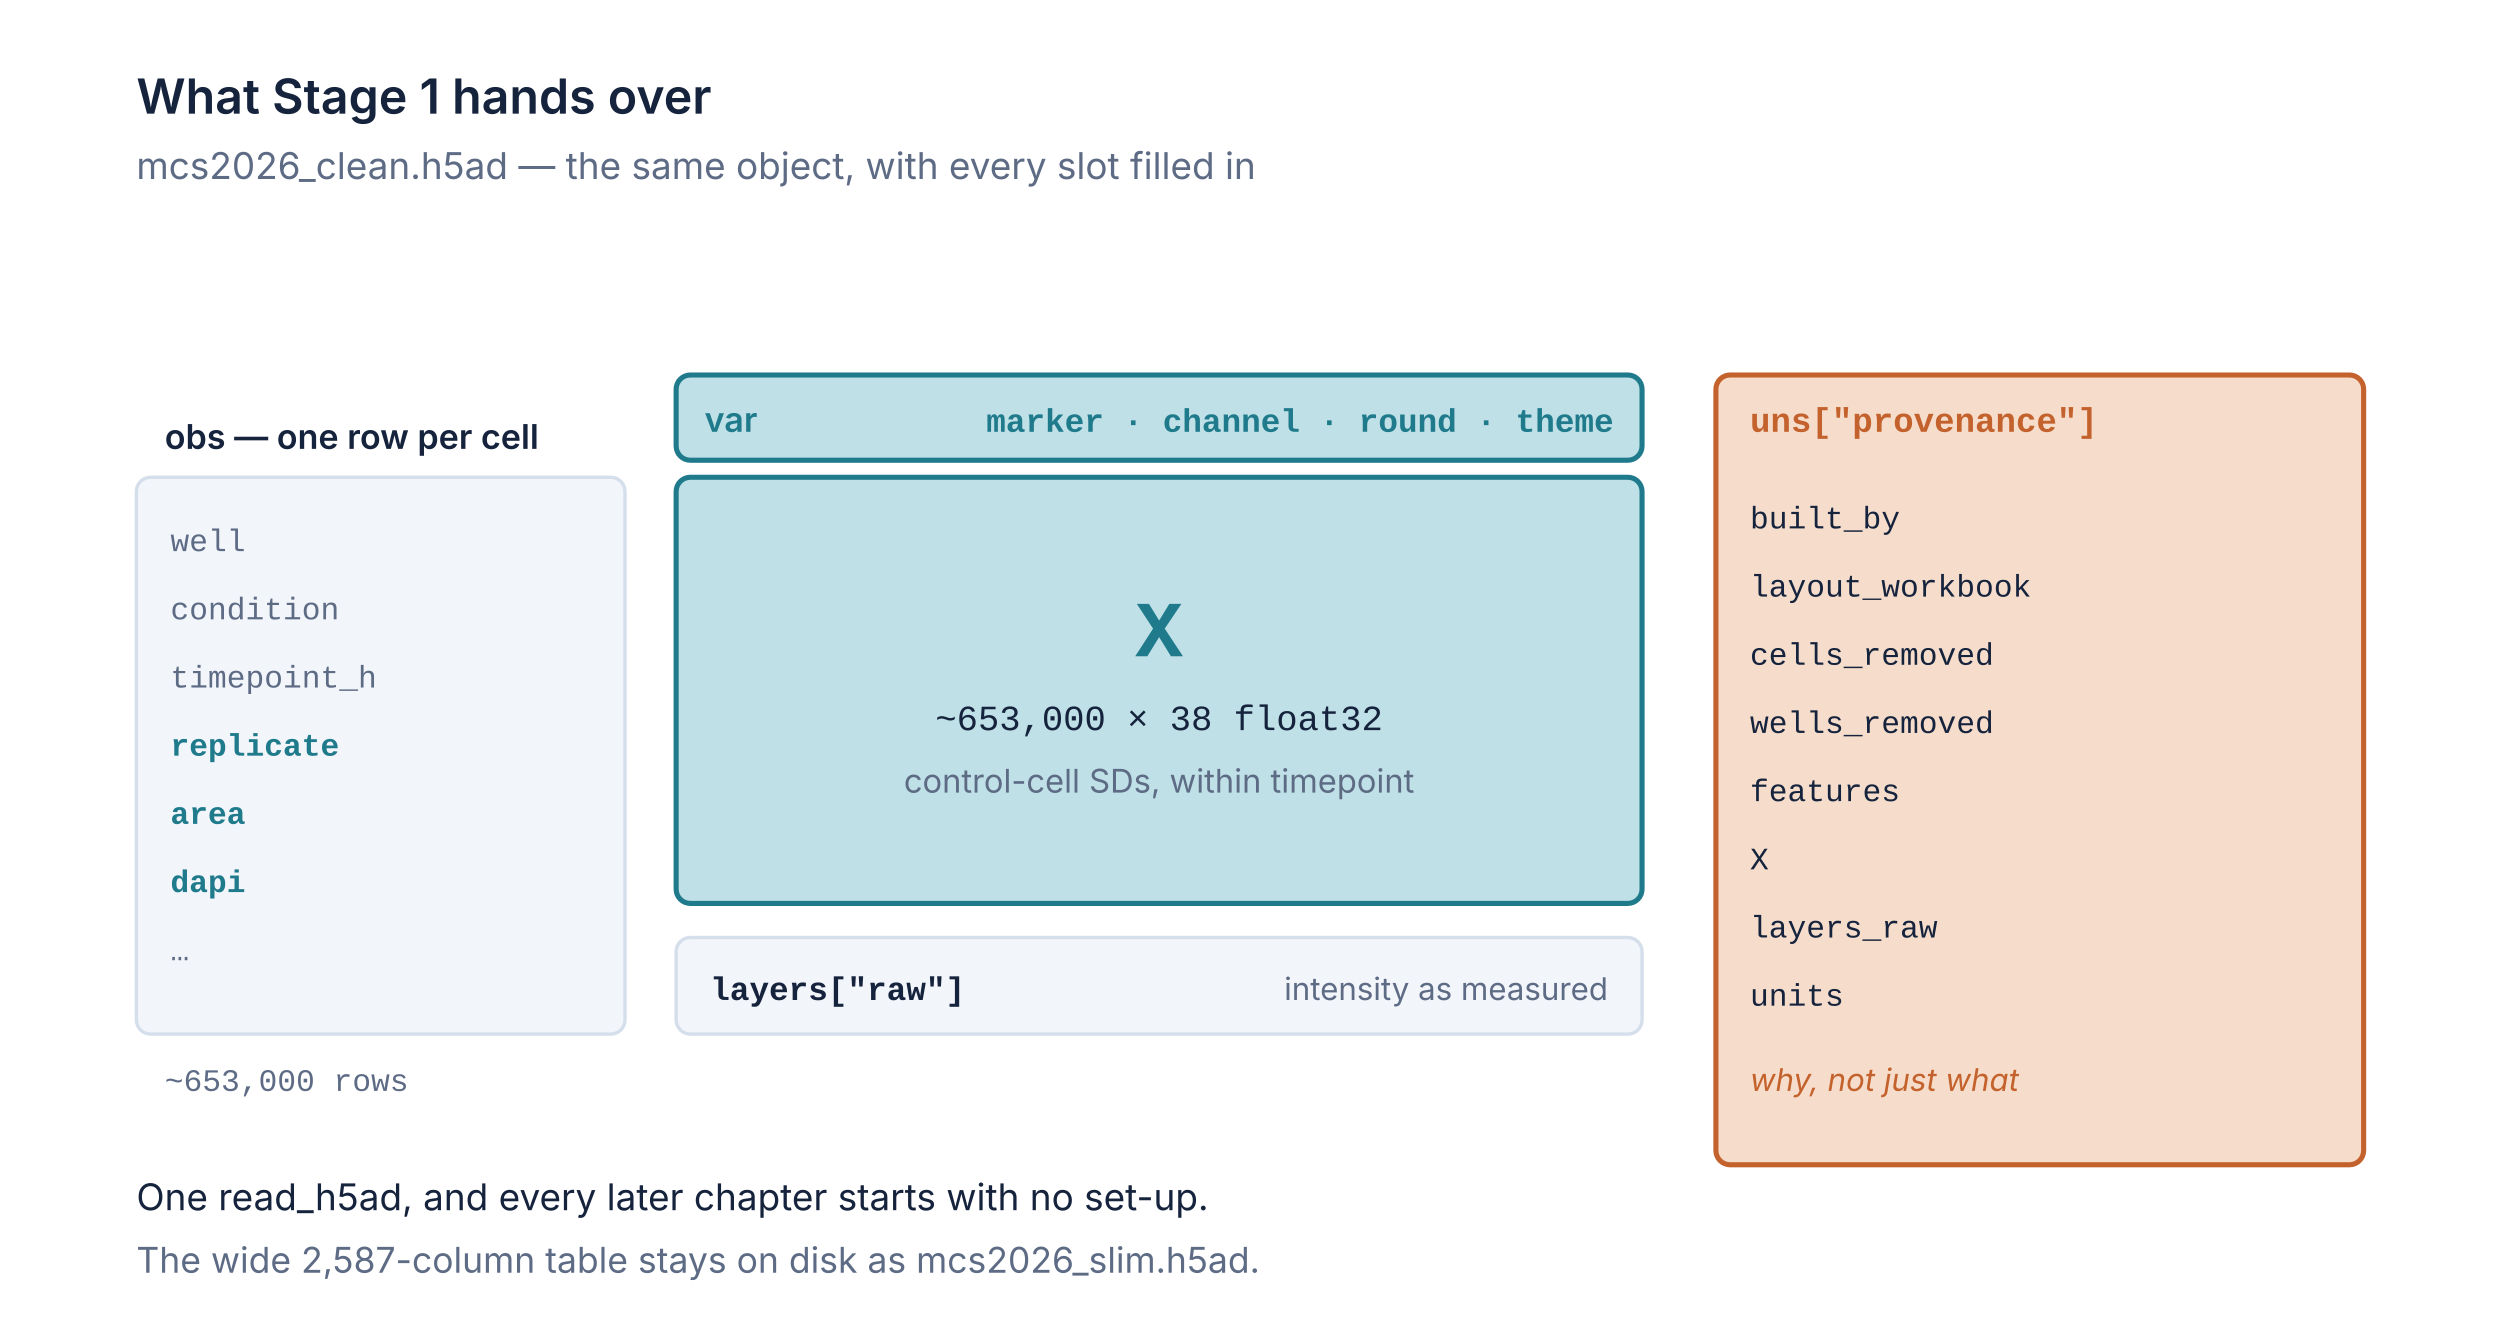
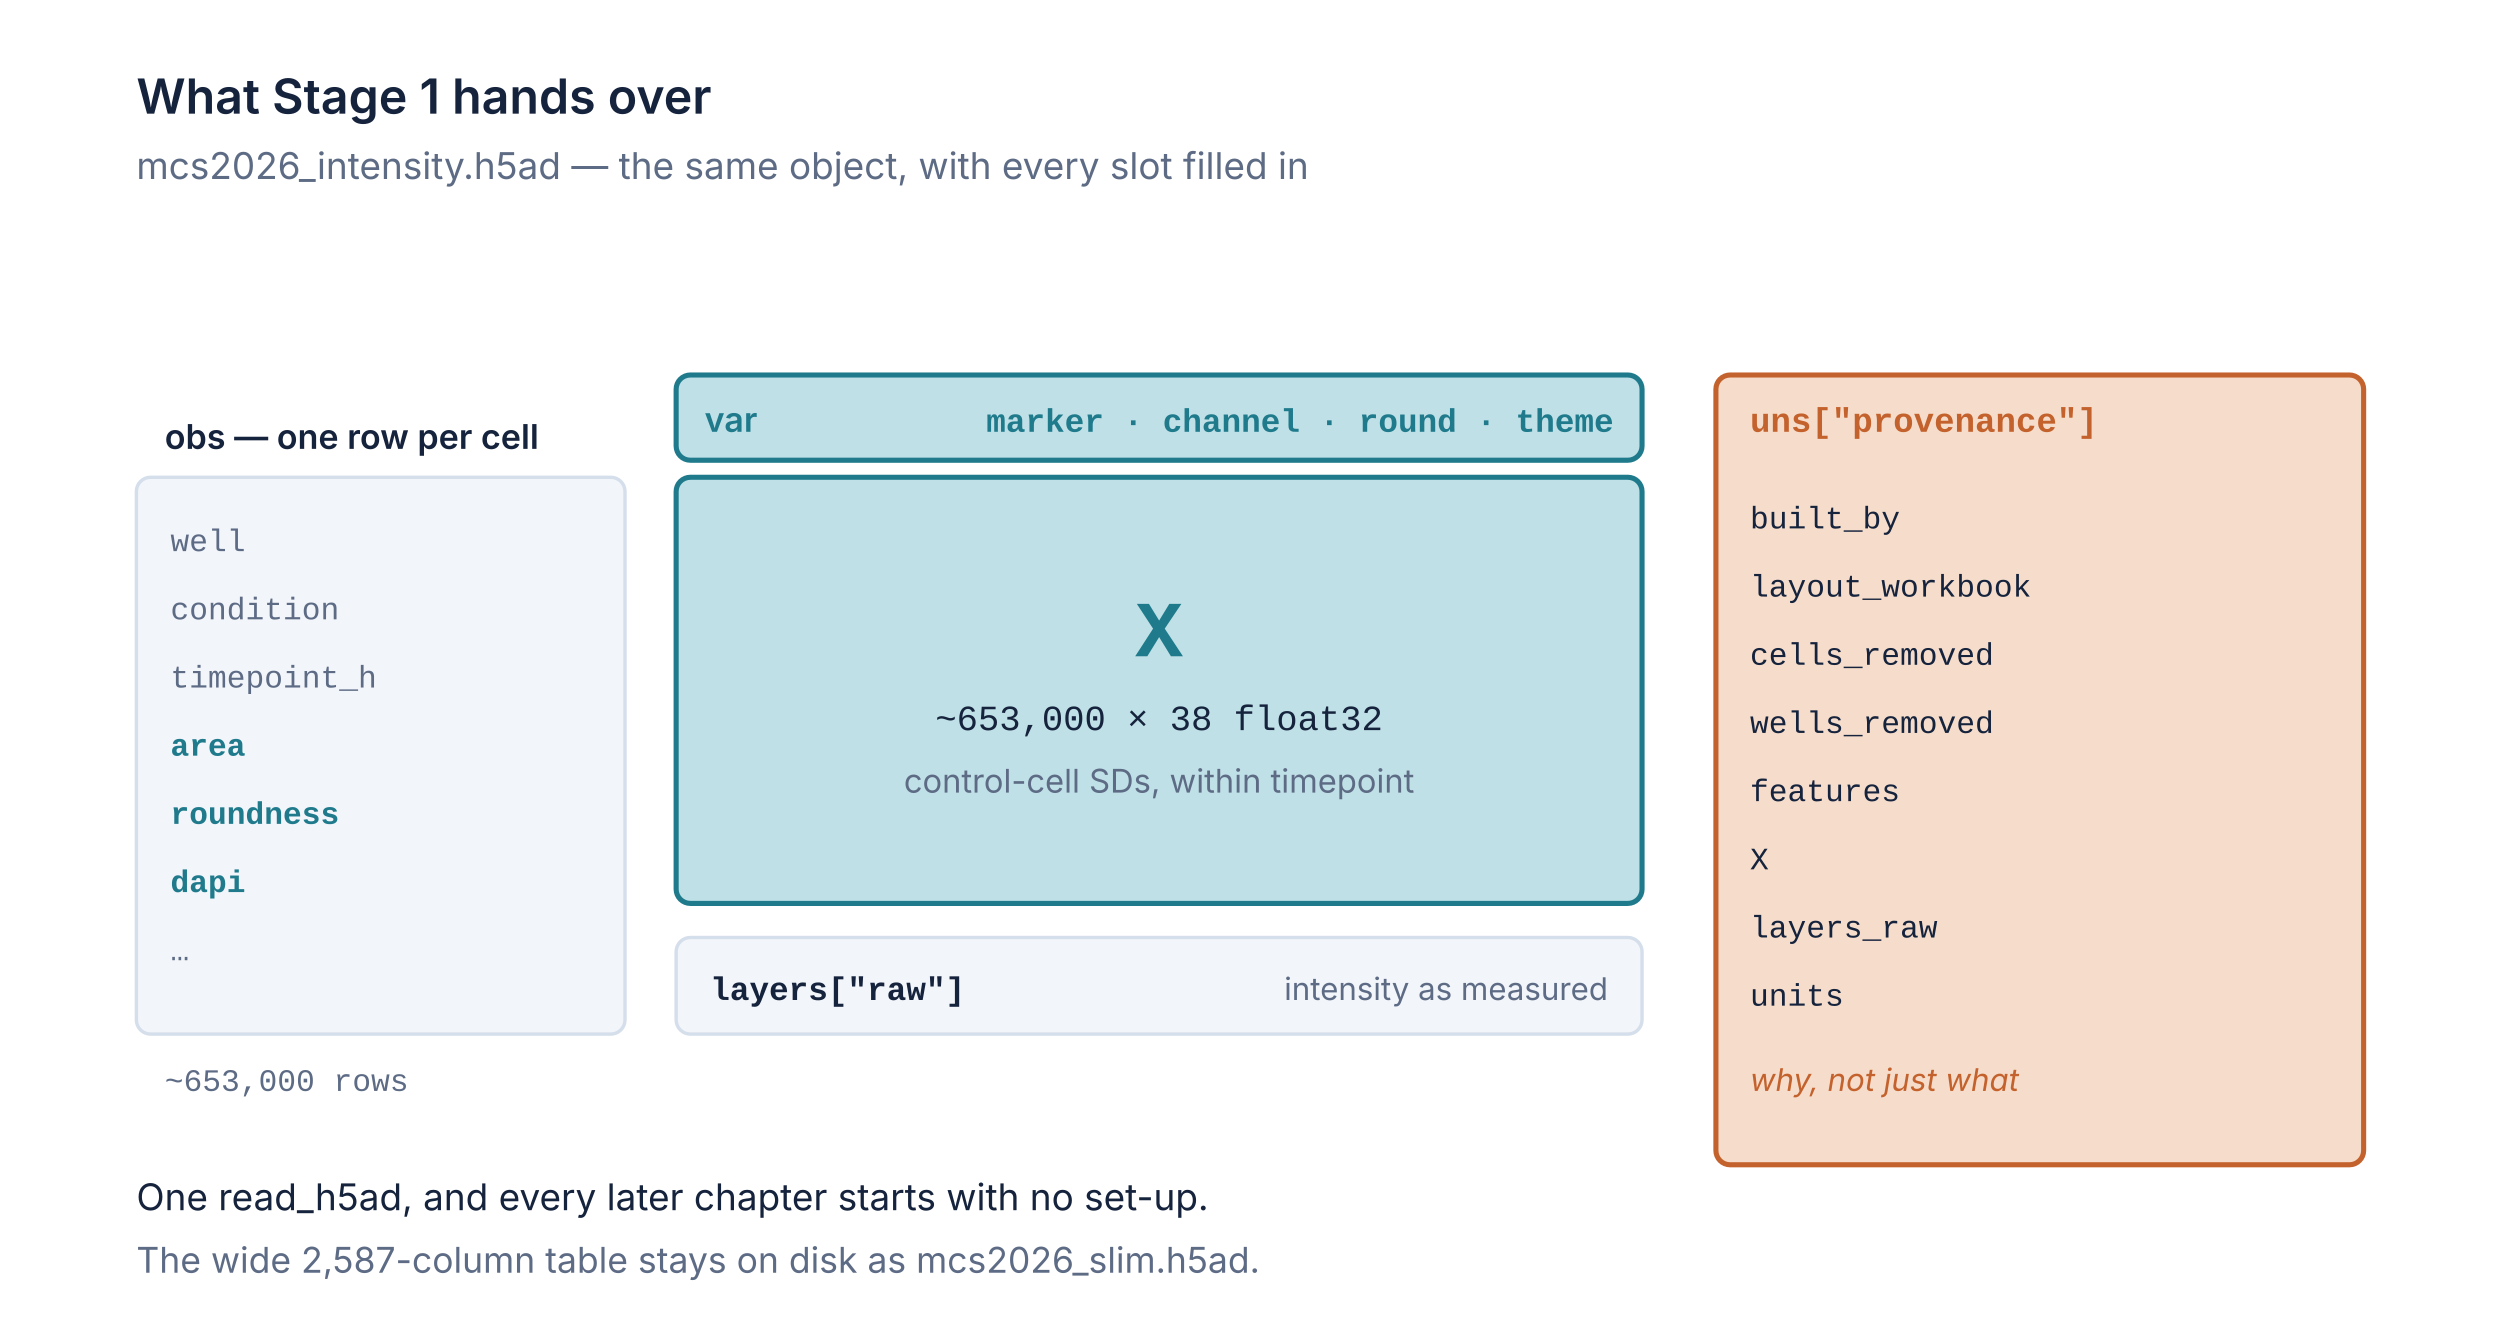
<svg xmlns="http://www.w3.org/2000/svg" viewBox="0 0 880 470" width="880" height="470" role="img">
  <defs>
    <marker id="arrow" viewBox="0 0 10 10" refX="9" refY="5" markerWidth="7" markerHeight="7" orient="auto-start-reverse">
      <path d="M 0 0 L 10 5 L 0 10 z" fill="#5d6b85" />
    </marker>
  </defs>
  <text x="48" y="40" font-family="Inter, -apple-system, BlinkMacSystemFont, 'Segoe UI', Helvetica, Arial, sans-serif" font-size="17" font-weight="600" fill="#16233d" text-anchor="start">What Stage 1 hands over</text>
-   <text x="48" y="63" font-family="Inter, -apple-system, BlinkMacSystemFont, 'Segoe UI', Helvetica, Arial, sans-serif" font-size="13" font-weight="400" fill="#5d6b85" text-anchor="start">mcs2026_clean.h5ad — the same object, with every slot filled in</text>
+   <text x="48" y="63" font-family="Inter, -apple-system, BlinkMacSystemFont, 'Segoe UI', Helvetica, Arial, sans-serif" font-size="13" font-weight="400" fill="#5d6b85" text-anchor="start">mcs2026_intensity.h5ad — the same object, with every slot filled in</text>
  <rect x="48" y="168" width="172" height="196" rx="5" fill="#f2f5fa" stroke="#d5deeb" stroke-width="1.2" />
  <text x="58" y="158" font-family="Inter, -apple-system, BlinkMacSystemFont, 'Segoe UI', Helvetica, Arial, sans-serif" font-size="12" font-weight="600" fill="#16233d" text-anchor="start">obs — one row per cell</text>
  <text x="60" y="194" font-family="SFMono-Regular, Menlo, Consolas, 'Liberation Mono', monospace" font-size="11" font-weight="400" fill="#5d6b85" text-anchor="start">well</text>
  <text x="60" y="218" font-family="SFMono-Regular, Menlo, Consolas, 'Liberation Mono', monospace" font-size="11" font-weight="400" fill="#5d6b85" text-anchor="start">condition</text>
  <text x="60" y="242" font-family="SFMono-Regular, Menlo, Consolas, 'Liberation Mono', monospace" font-size="11" font-weight="400" fill="#5d6b85" text-anchor="start">timepoint_h</text>
-   <text x="60" y="266" font-family="SFMono-Regular, Menlo, Consolas, 'Liberation Mono', monospace" font-size="11" font-weight="700" fill="#1f7a8c" text-anchor="start">replicate</text>
-   <text x="60" y="290" font-family="SFMono-Regular, Menlo, Consolas, 'Liberation Mono', monospace" font-size="11" font-weight="700" fill="#1f7a8c" text-anchor="start">area</text>
+   <text x="60" y="266" font-family="SFMono-Regular, Menlo, Consolas, 'Liberation Mono', monospace" font-size="11" font-weight="700" fill="#1f7a8c" text-anchor="start">area</text>
+   <text x="60" y="290" font-family="SFMono-Regular, Menlo, Consolas, 'Liberation Mono', monospace" font-size="11" font-weight="700" fill="#1f7a8c" text-anchor="start">roundness</text>
  <text x="60" y="314" font-family="SFMono-Regular, Menlo, Consolas, 'Liberation Mono', monospace" font-size="11" font-weight="700" fill="#1f7a8c" text-anchor="start">dapi</text>
  <text x="60" y="338" font-family="SFMono-Regular, Menlo, Consolas, 'Liberation Mono', monospace" font-size="11" font-weight="400" fill="#5d6b85" text-anchor="start">…</text>
  <text x="58" y="384" font-family="SFMono-Regular, Menlo, Consolas, 'Liberation Mono', monospace" font-size="11" font-weight="400" fill="#5d6b85" text-anchor="start">~653,000 rows</text>
  <rect x="238" y="132" width="340" height="30" rx="5" fill="#bfe0e6" stroke="#1f7a8c" stroke-width="1.8" />
  <text x="248" y="152" font-family="Inter, -apple-system, BlinkMacSystemFont, 'Segoe UI', Helvetica, Arial, sans-serif" font-size="12" font-weight="600" fill="#1f7a8c" text-anchor="start">var</text>
  <text x="568" y="152" font-family="SFMono-Regular, Menlo, Consolas, 'Liberation Mono', monospace" font-size="11.5" font-weight="600" fill="#1f7a8c" text-anchor="end">marker · channel · round · theme</text>
  <rect x="238" y="168" width="340" height="150" rx="5" fill="#bfe0e6" stroke="#1f7a8c" stroke-width="1.8" />
  <text x="408.0" y="231.0" font-family="SFMono-Regular, Menlo, Consolas, 'Liberation Mono', monospace" font-size="28" font-weight="700" fill="#1f7a8c" text-anchor="middle">X</text>
  <text x="408.0" y="257.0" font-family="SFMono-Regular, Menlo, Consolas, 'Liberation Mono', monospace" font-size="12.5" font-weight="400" fill="#16233d" text-anchor="middle">~653,000 × 38   float32</text>
  <text x="408.0" y="279.0" font-family="Inter, -apple-system, BlinkMacSystemFont, 'Segoe UI', Helvetica, Arial, sans-serif" font-size="11.5" font-weight="400" fill="#5d6b85" text-anchor="middle">control-cell SDs, within timepoint</text>
  <rect x="238" y="330" width="340" height="34" rx="5" fill="#f2f5fa" stroke="#d5deeb" stroke-width="1.2" />
  <text x="250" y="352" font-family="SFMono-Regular, Menlo, Consolas, 'Liberation Mono', monospace" font-size="11.5" font-weight="600" fill="#16233d" text-anchor="start">layers["raw"]</text>
  <text x="566" y="352" font-family="Inter, -apple-system, BlinkMacSystemFont, 'Segoe UI', Helvetica, Arial, sans-serif" font-size="11" font-weight="400" fill="#5d6b85" text-anchor="end">intensity as measured</text>
  <rect x="604" y="132" width="228" height="278" rx="5" fill="#f6ddcb" stroke="#c4622d" stroke-width="1.8" />
  <text x="616" y="152" font-family="SFMono-Regular, Menlo, Consolas, 'Liberation Mono', monospace" font-size="12" font-weight="600" fill="#c4622d" text-anchor="start">uns["provenance"]</text>
  <text x="616" y="186" font-family="SFMono-Regular, Menlo, Consolas, 'Liberation Mono', monospace" font-size="11" font-weight="400" fill="#16233d" text-anchor="start">built_by</text>
  <text x="616" y="210" font-family="SFMono-Regular, Menlo, Consolas, 'Liberation Mono', monospace" font-size="11" font-weight="400" fill="#16233d" text-anchor="start">layout_workbook</text>
  <text x="616" y="234" font-family="SFMono-Regular, Menlo, Consolas, 'Liberation Mono', monospace" font-size="11" font-weight="400" fill="#16233d" text-anchor="start">cells_removed</text>
  <text x="616" y="258" font-family="SFMono-Regular, Menlo, Consolas, 'Liberation Mono', monospace" font-size="11" font-weight="400" fill="#16233d" text-anchor="start">wells_removed</text>
  <text x="616" y="282" font-family="SFMono-Regular, Menlo, Consolas, 'Liberation Mono', monospace" font-size="11" font-weight="400" fill="#16233d" text-anchor="start">features</text>
  <text x="616" y="306" font-family="SFMono-Regular, Menlo, Consolas, 'Liberation Mono', monospace" font-size="11" font-weight="400" fill="#16233d" text-anchor="start">X</text>
  <text x="616" y="330" font-family="SFMono-Regular, Menlo, Consolas, 'Liberation Mono', monospace" font-size="11" font-weight="400" fill="#16233d" text-anchor="start">layers_raw</text>
  <text x="616" y="354" font-family="SFMono-Regular, Menlo, Consolas, 'Liberation Mono', monospace" font-size="11" font-weight="400" fill="#16233d" text-anchor="start">units</text>
  <text x="616" y="384" font-family="Inter, -apple-system, BlinkMacSystemFont, 'Segoe UI', Helvetica, Arial, sans-serif" font-size="11" font-weight="400" fill="#c4622d" text-anchor="start" font-style="italic">why, not just what</text>
  <text x="48" y="426" font-family="Inter, -apple-system, BlinkMacSystemFont, 'Segoe UI', Helvetica, Arial, sans-serif" font-size="13" font-weight="400" fill="#16233d" text-anchor="start">One read_h5ad, and every later chapter starts with no set-up.</text>
  <text x="48" y="448" font-family="Inter, -apple-system, BlinkMacSystemFont, 'Segoe UI', Helvetica, Arial, sans-serif" font-size="12.5" font-weight="400" fill="#5d6b85" text-anchor="start">The wide 2,587-column table stays on disk as mcs2026_slim.h5ad.</text>
</svg>
